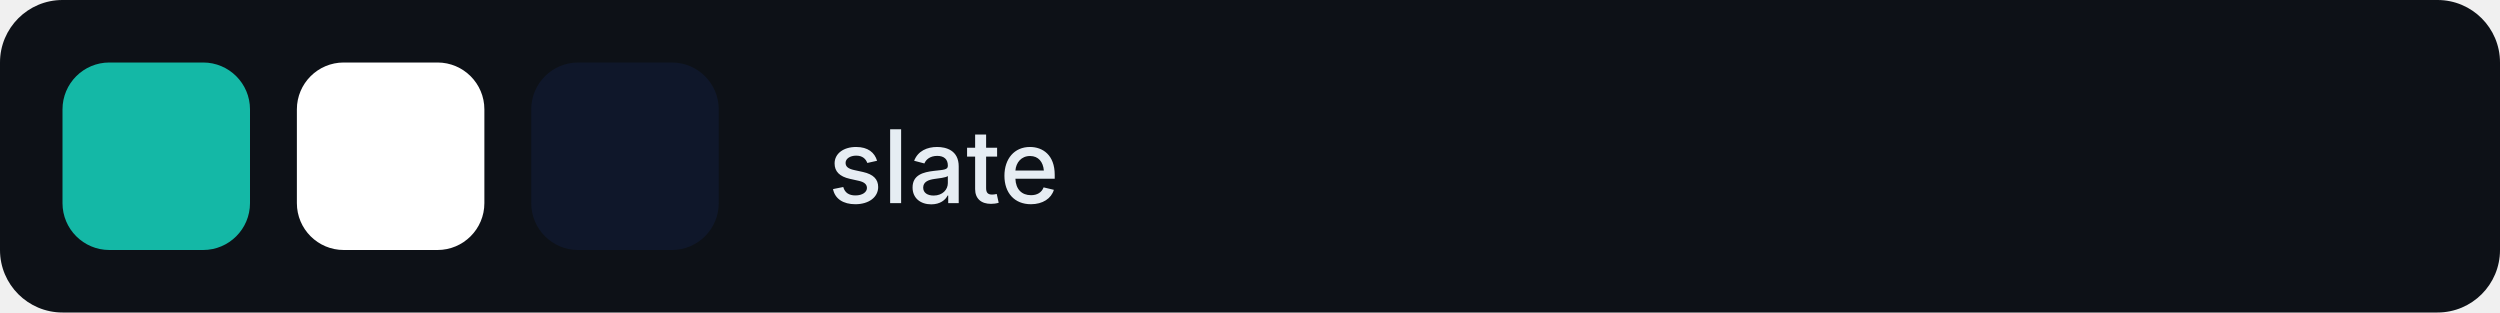
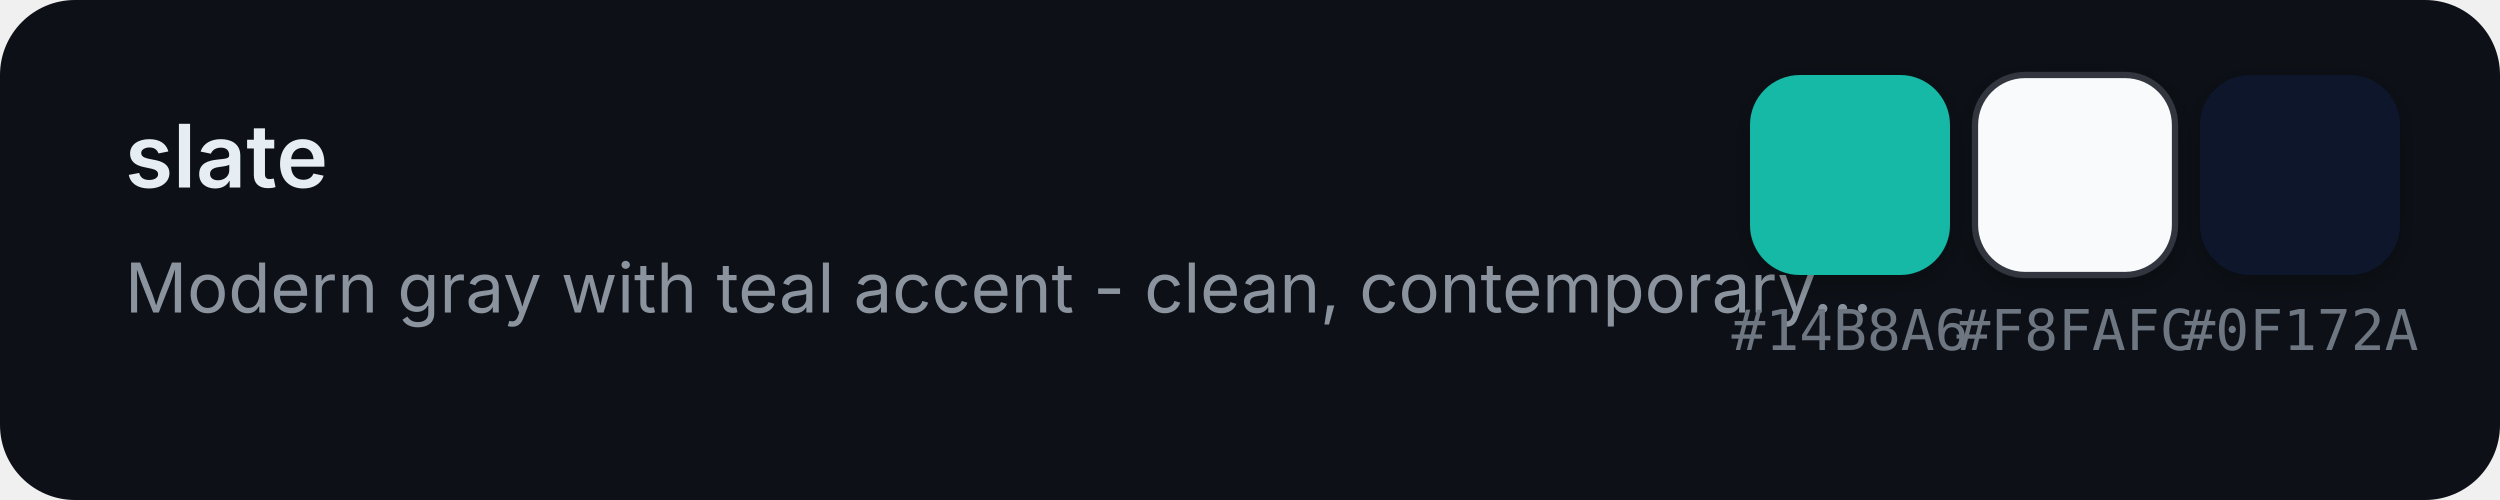
- <svg xmlns="http://www.w3.org/2000/svg" width="320" height="40" viewBox="0 0 320 40">
-   <rect width="320" height="40" fill="#0d1117" rx="8" />
-   <text x="106" y="26" font-family="system-ui, -apple-system, sans-serif" font-size="13" font-weight="500" fill="#e6edf3">slate</text>
-   <rect x="8" y="8" width="24" height="24" rx="6" fill="#14B8A6" />
-   <rect x="38" y="8" width="24" height="24" rx="6" fill="#FFFFFF" />
-   <rect x="68" y="8" width="24" height="24" rx="6" fill="#0F172A" />
+ <svg xmlns="http://www.w3.org/2000/svg" width="400" height="80" viewBox="0 0 400 80">
+   <defs>
+     <style>
+       .bg { fill: #0d1117; }
+       .text { font-family: system-ui, -apple-system, sans-serif; fill: #e6edf3; }
+       .label { font-size: 14px; font-weight: 600; }
+       .desc { font-size: 11px; fill: #8b949e; }
+       .hex { font-size: 9px; fill: #6e7681; font-family: 'JetBrains Mono', monospace; }
+     </style>
+     <filter id="shadow" x="-20%" y="-20%" width="140%" height="140%">
+       <feDropShadow dx="0" dy="1" stdDeviation="2" flood-opacity="0.3" />
+     </filter>
+   </defs>
+   <rect width="400" height="80" fill="#0d1117" rx="12" />
+   <text x="20" y="30" class="text label">slate</text>
+   <text x="20" y="50" class="text desc">Modern gray with teal accent - clean, contemporary...</text>
+   <rect x="280" y="12" width="32" height="32" rx="8" fill="#14B8A6" filter="url(#shadow)" />
+   <text x="296" y="56" class="hex" text-anchor="middle">#14B8A6</text>
+   <rect x="316" y="12" width="32" height="32" rx="8" fill="#F8FAFC" stroke="#30363d" stroke-width="1" filter="url(#shadow)" />
+   <text x="332" y="56" class="hex" text-anchor="middle">#F8FAFC</text>
+   <rect x="352" y="12" width="32" height="32" rx="8" fill="#0F172A" filter="url(#shadow)" />
+   <text x="368" y="56" class="hex" text-anchor="middle">#0F172A</text>
</svg>
